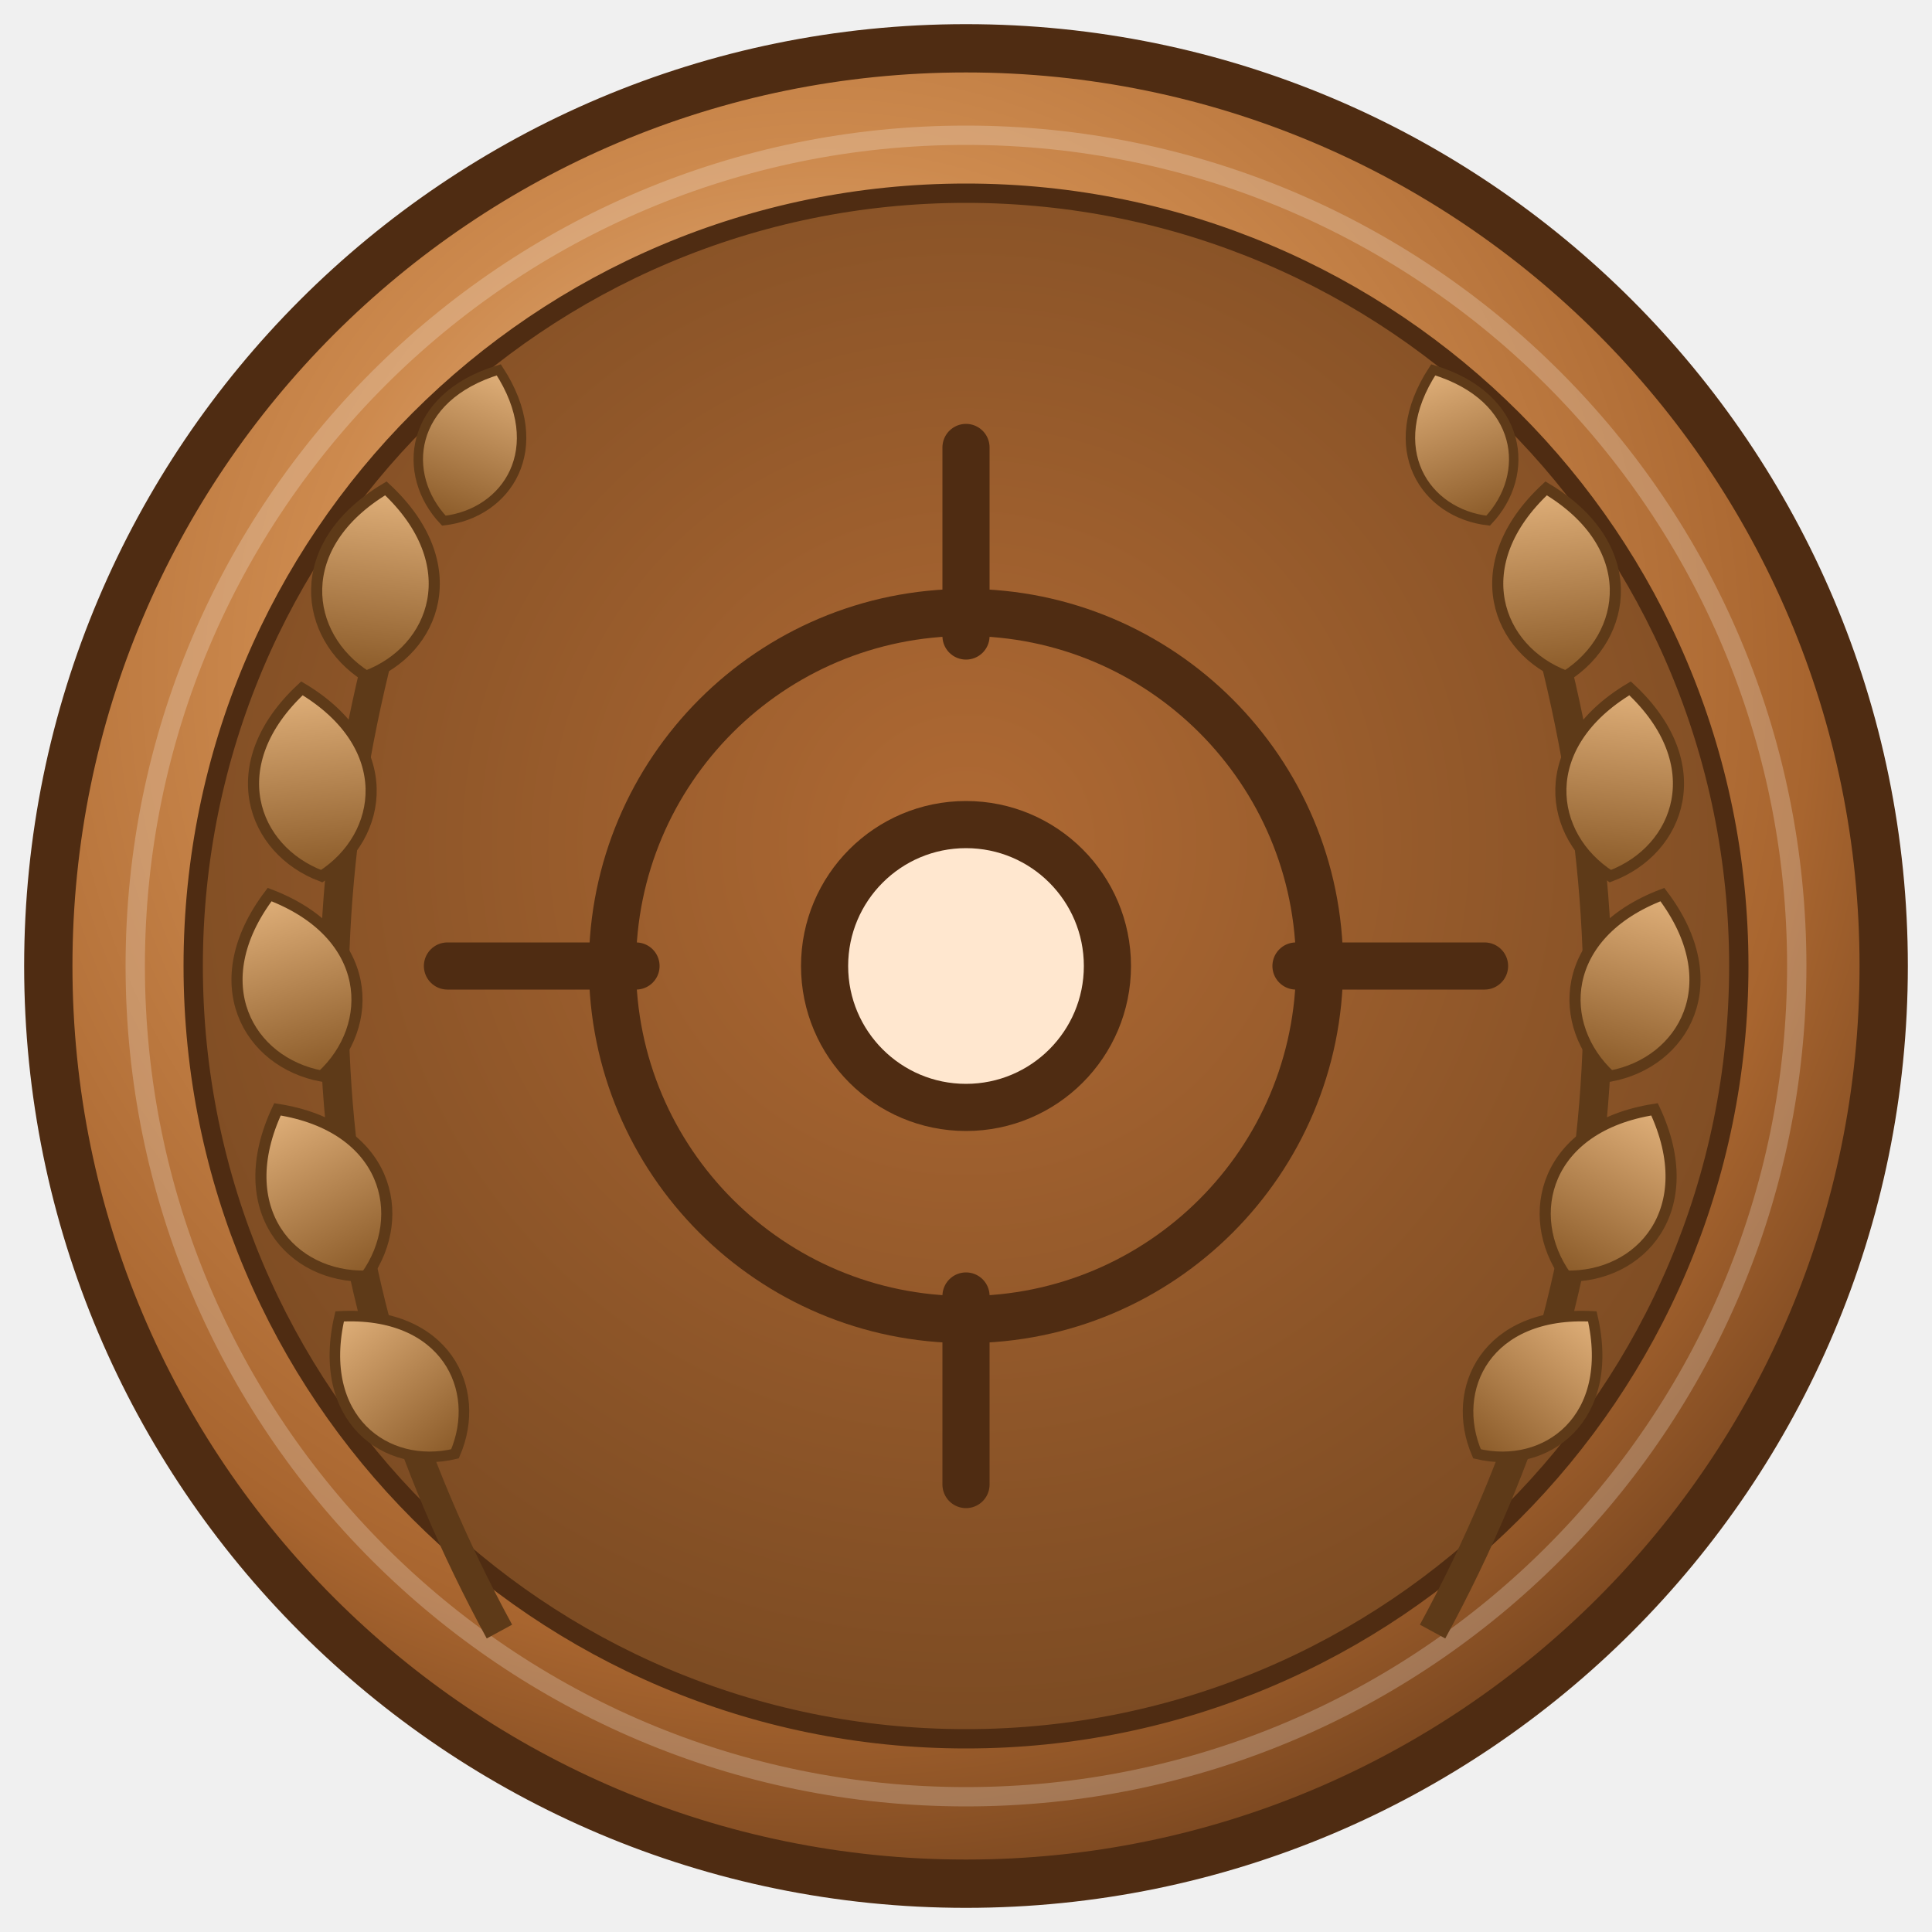
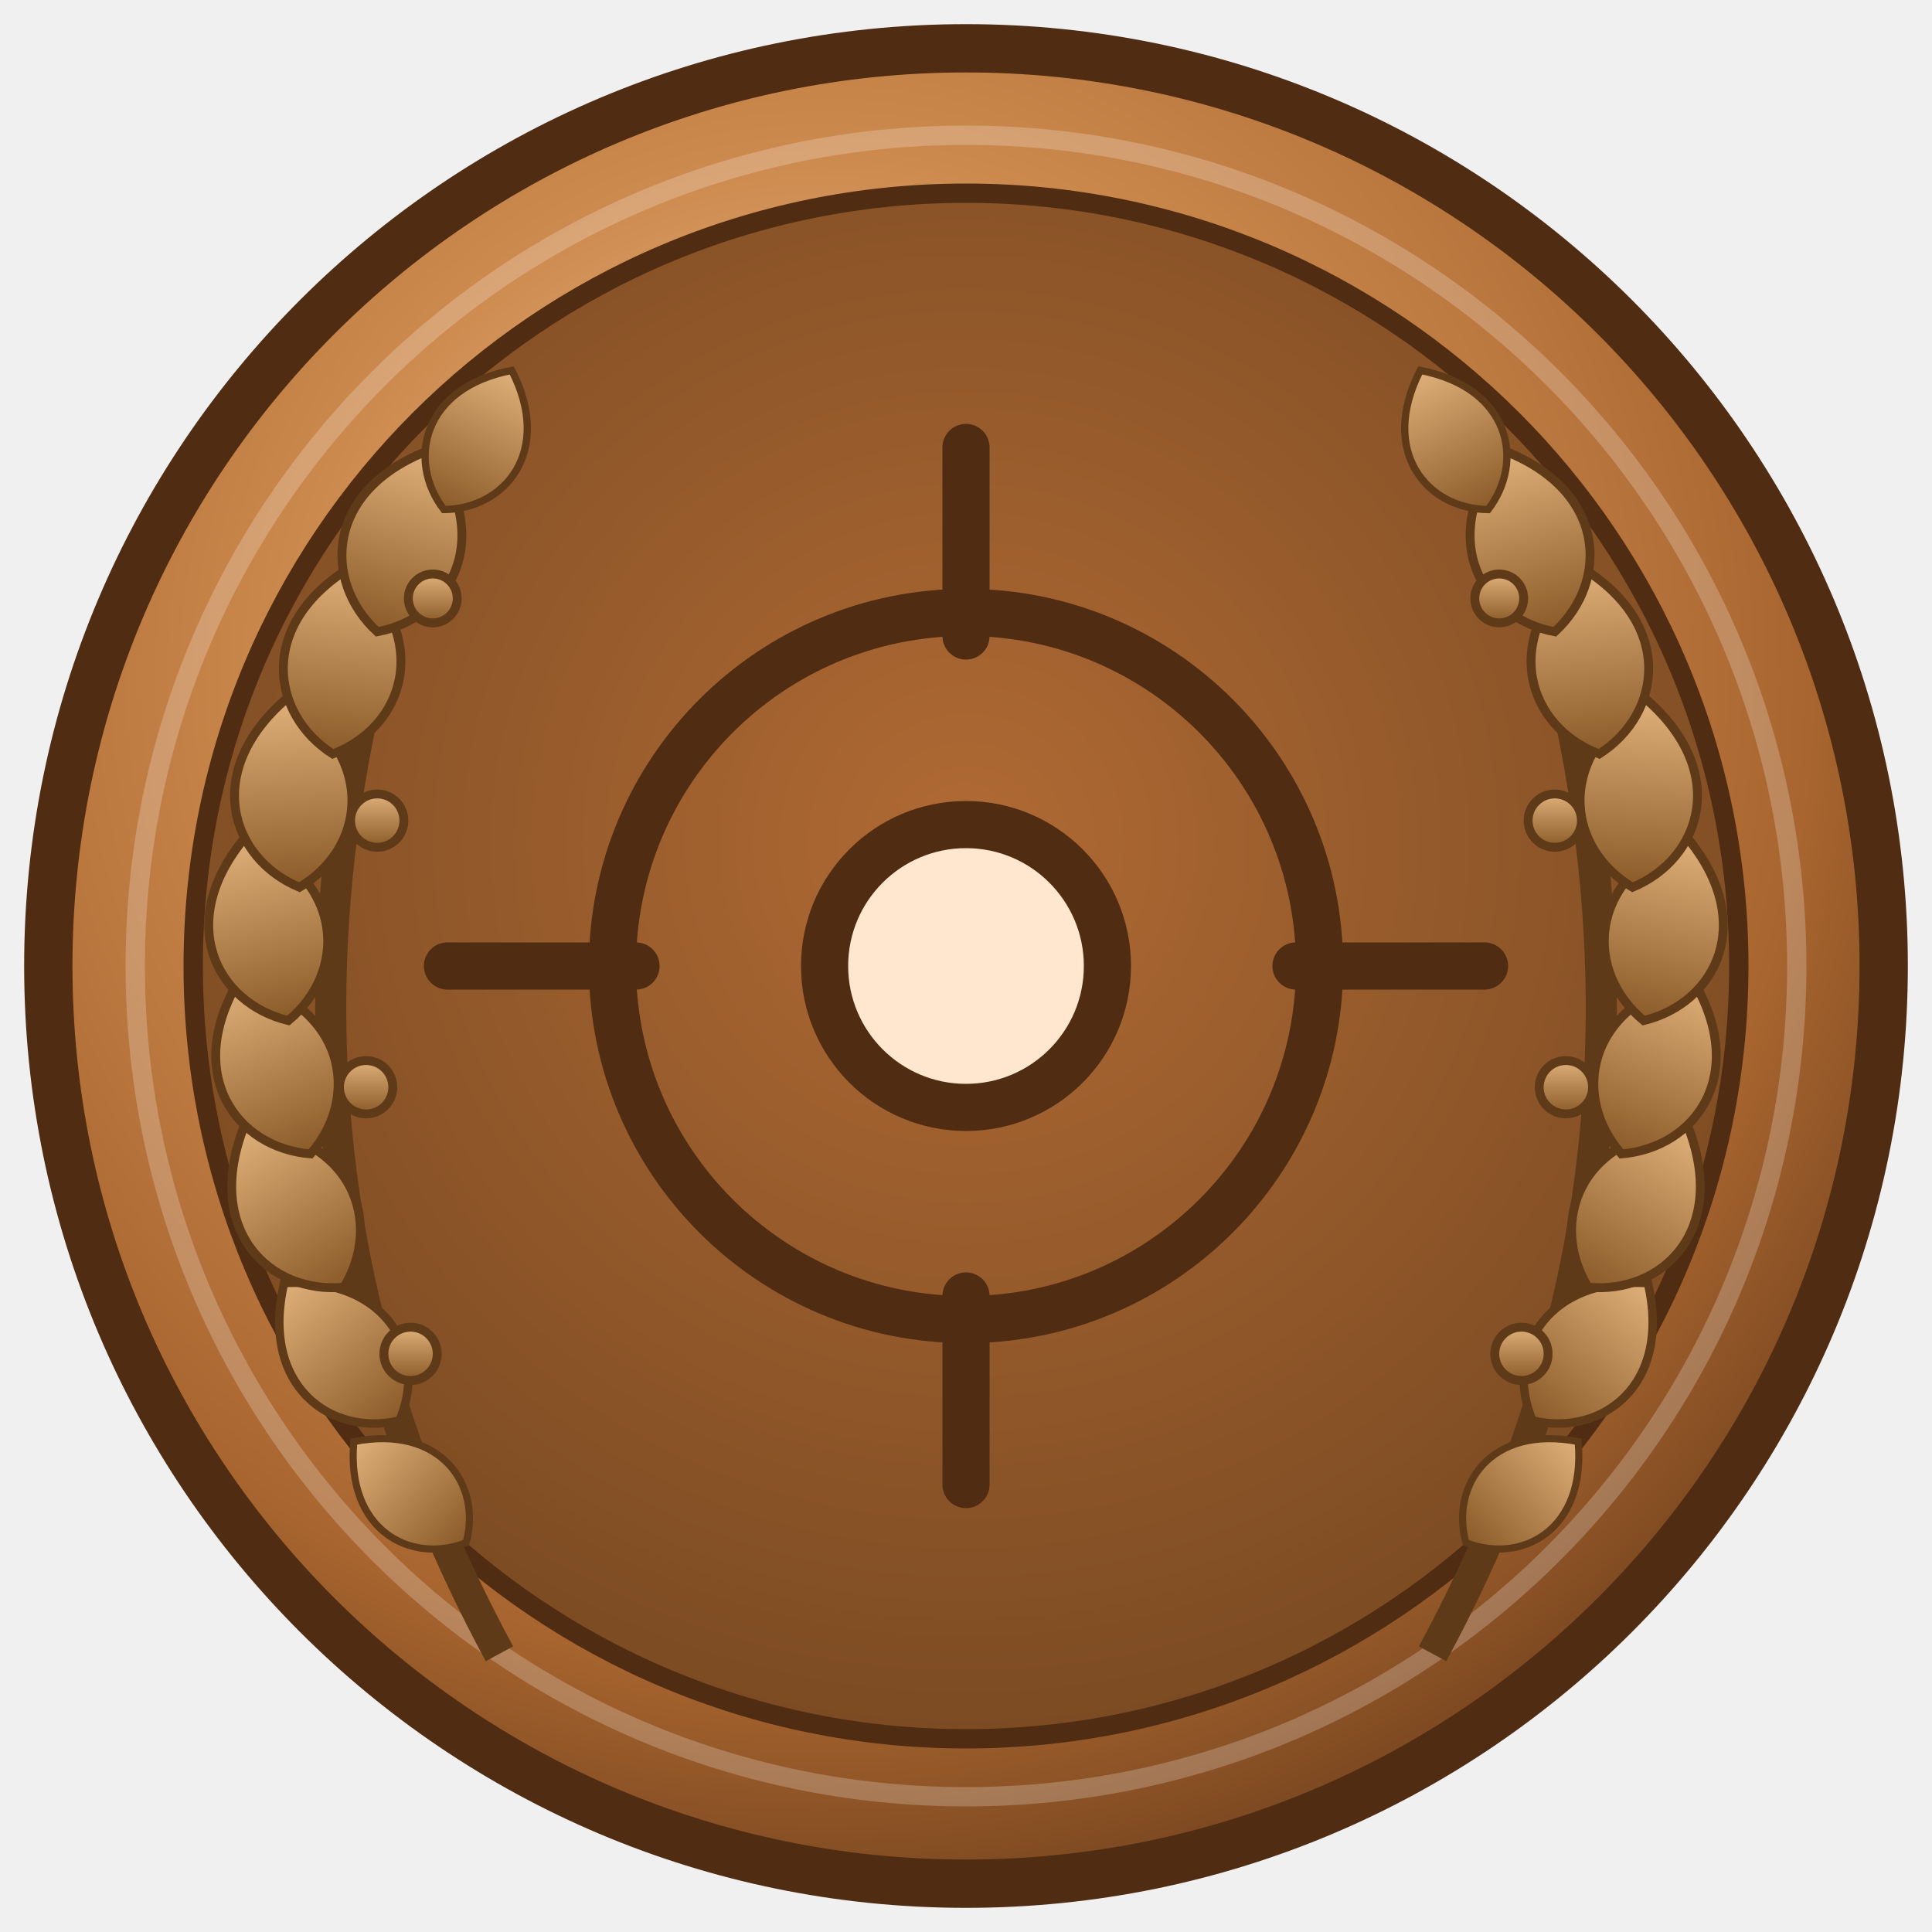
<svg xmlns="http://www.w3.org/2000/svg" viewBox="0 0 200 200" width="200" height="200" role="img" aria-label="Досягнення: First Contact (рівень: бронза)">
  <defs>
    <radialGradient id="metal" cx="42%" cy="34%" r="72%">
      <stop offset="0%" stop-color="#f0c9a0" />
      <stop offset="40%" stop-color="#cd8a4e" />
      <stop offset="76%" stop-color="#a8652f" />
      <stop offset="100%" stop-color="#6e3f1c" />
    </radialGradient>
    <radialGradient id="field" cx="50%" cy="42%" r="60%">
      <stop offset="0%" stop-color="#b06a34" />
      <stop offset="100%" stop-color="#7a4a22" />
    </radialGradient>
    <linearGradient id="leaf" x1="0" y1="0" x2="0" y2="1">
      <stop offset="0%" stop-color="#e0b07a" />
      <stop offset="100%" stop-color="#8a5a28" />
    </linearGradient>
    <path id="lf" d="M0,0 C 6,-3 8,-11 0,-17 C -8,-11 -6,-3 0,0 Z" />
  </defs>
  <circle cx="100" cy="100" r="95" fill="url(#metal)" />
  <circle cx="100" cy="100" r="95" fill="none" stroke="#4f2c12" stroke-width="5" />
  <circle cx="100" cy="100" r="86" fill="none" stroke="#ffffff" stroke-opacity="0.22" stroke-width="2" />
  <circle cx="100" cy="100" r="80" fill="url(#field)" stroke="#4f2c12" stroke-width="2" />
  <g transform="translate(100 93) scale(1.15) translate(-100 -100)">
-     <g id="wreath-l" fill="url(#leaf)" stroke="#5e3a18" stroke-width="1">
-       <path d="M58,166 Q 33,120 50,68" fill="none" stroke="#5e3a18" stroke-width="2.6" />
-       <use href="#lf" transform="translate(54,150) rotate(-40) scale(0.95)" />
-       <use href="#lf" transform="translate(46,134) rotate(-28)" />
-       <use href="#lf" transform="translate(42,116) rotate(-16)" />
-       <use href="#lf" transform="translate(42,98) rotate(-6)" />
-       <use href="#lf" transform="translate(46,80) rotate(6)" />
-       <use href="#lf" transform="translate(53,66) rotate(20) scale(0.85)" />
+     <g id="wreath-l" fill="url(#leaf)" stroke="#5e3a18" stroke-width="0.8">
+       <path d="M58,168 Q 31,118 52,62" fill="none" stroke="#5e3a18" stroke-width="2.8" />
+       <use href="#lf" transform="translate(55,158) rotate(-48) scale(0.8)" />
+       <use href="#lf" transform="translate(49,147) rotate(-40) scale(0.95)" />
+       <use href="#lf" transform="translate(44,135) rotate(-32)" />
+       <use href="#lf" transform="translate(41,123) rotate(-22)" />
+       <use href="#lf" transform="translate(39,111) rotate(-13)" />
+       <use href="#lf" transform="translate(40,99) rotate(-4)" />
+       <use href="#lf" transform="translate(43,87) rotate(6)" />
+       <use href="#lf" transform="translate(47,76) rotate(16)" />
+       <use href="#lf" transform="translate(53,65) rotate(26) scale(0.82)" />
+       <circle cx="50" cy="141" r="2.4" />
+       <circle cx="46" cy="117" r="2.4" />
+       <circle cx="47" cy="93" r="2.4" />
+       <circle cx="52" cy="73" r="2.2" />
    </g>
    <use href="#wreath-l" transform="matrix(-1 0 0 1 200 0)" />
  </g>
  <g transform="translate(100 100) scale(1.22) translate(-100 -100)">
    <circle cx="100" cy="100" r="30" fill="none" stroke="#4f2c12" stroke-width="4" />
    <path d="M100,56 V72 M100,128 V144 M56,100 H72 M128,100 H144" fill="none" stroke="#4f2c12" stroke-width="4" stroke-linecap="round" />
    <circle cx="100" cy="100" r="12" fill="#ffe7cf" stroke="#4f2c12" stroke-width="4" />
  </g>
</svg>
